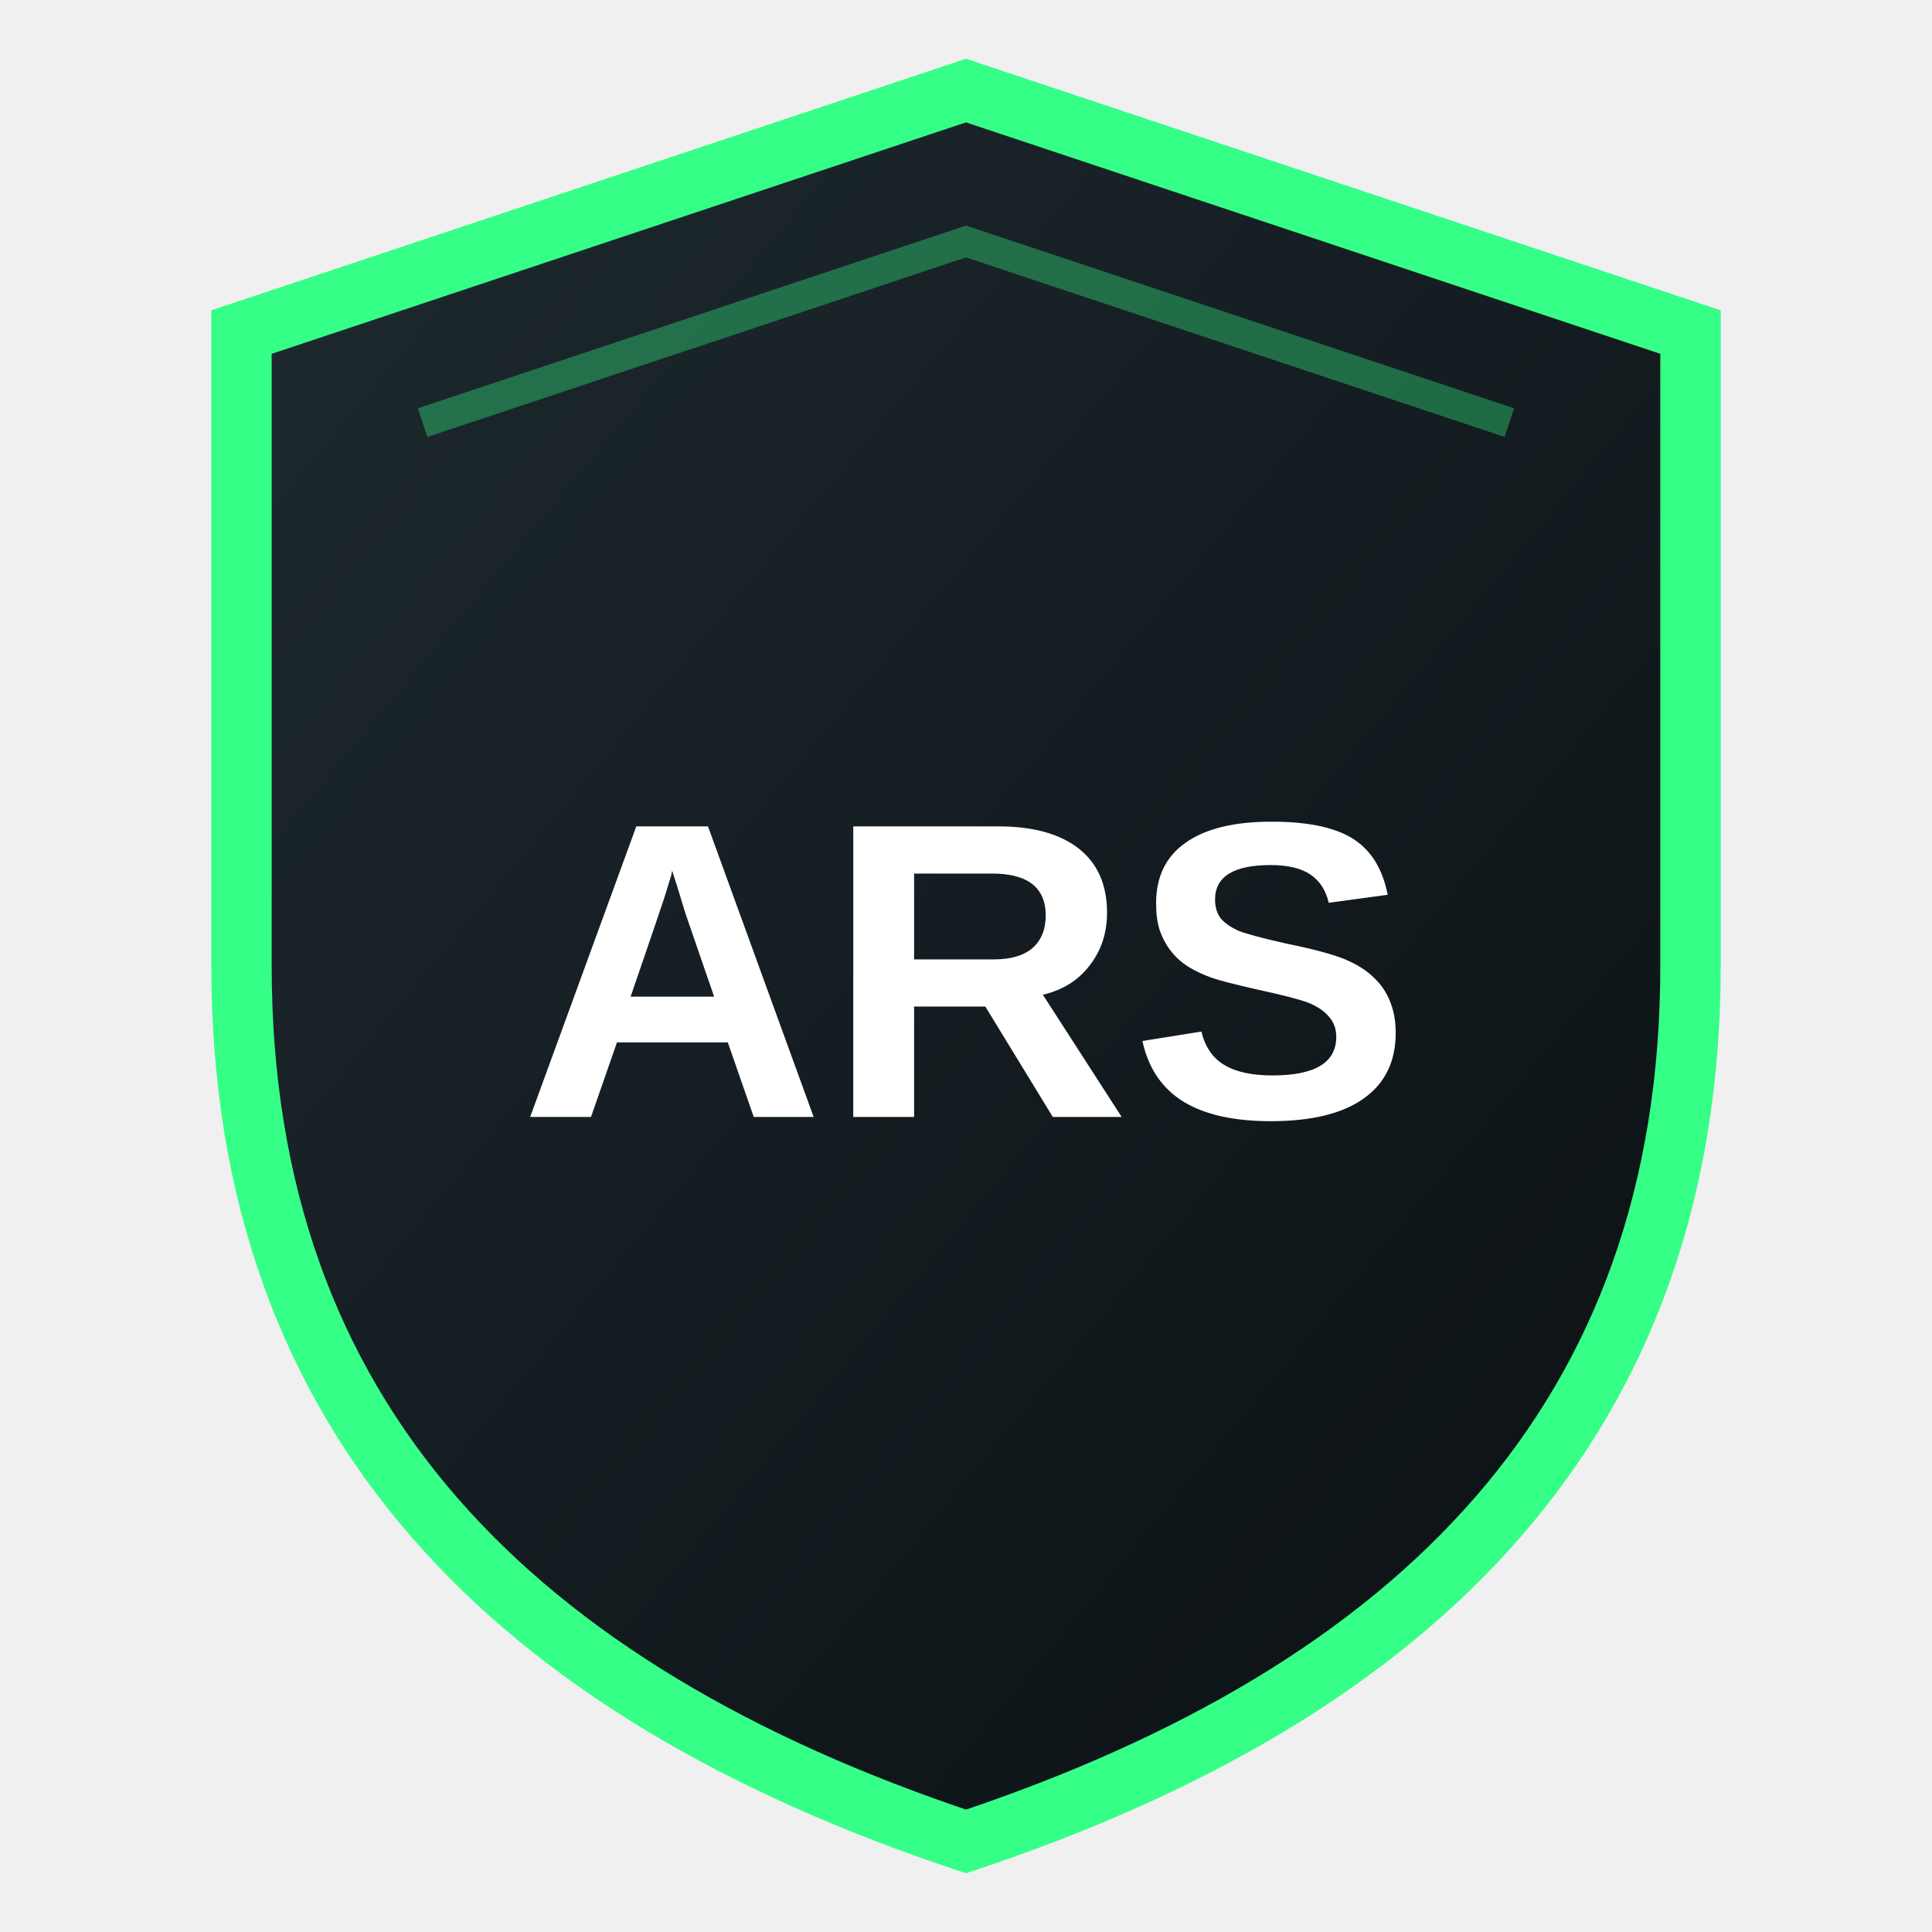
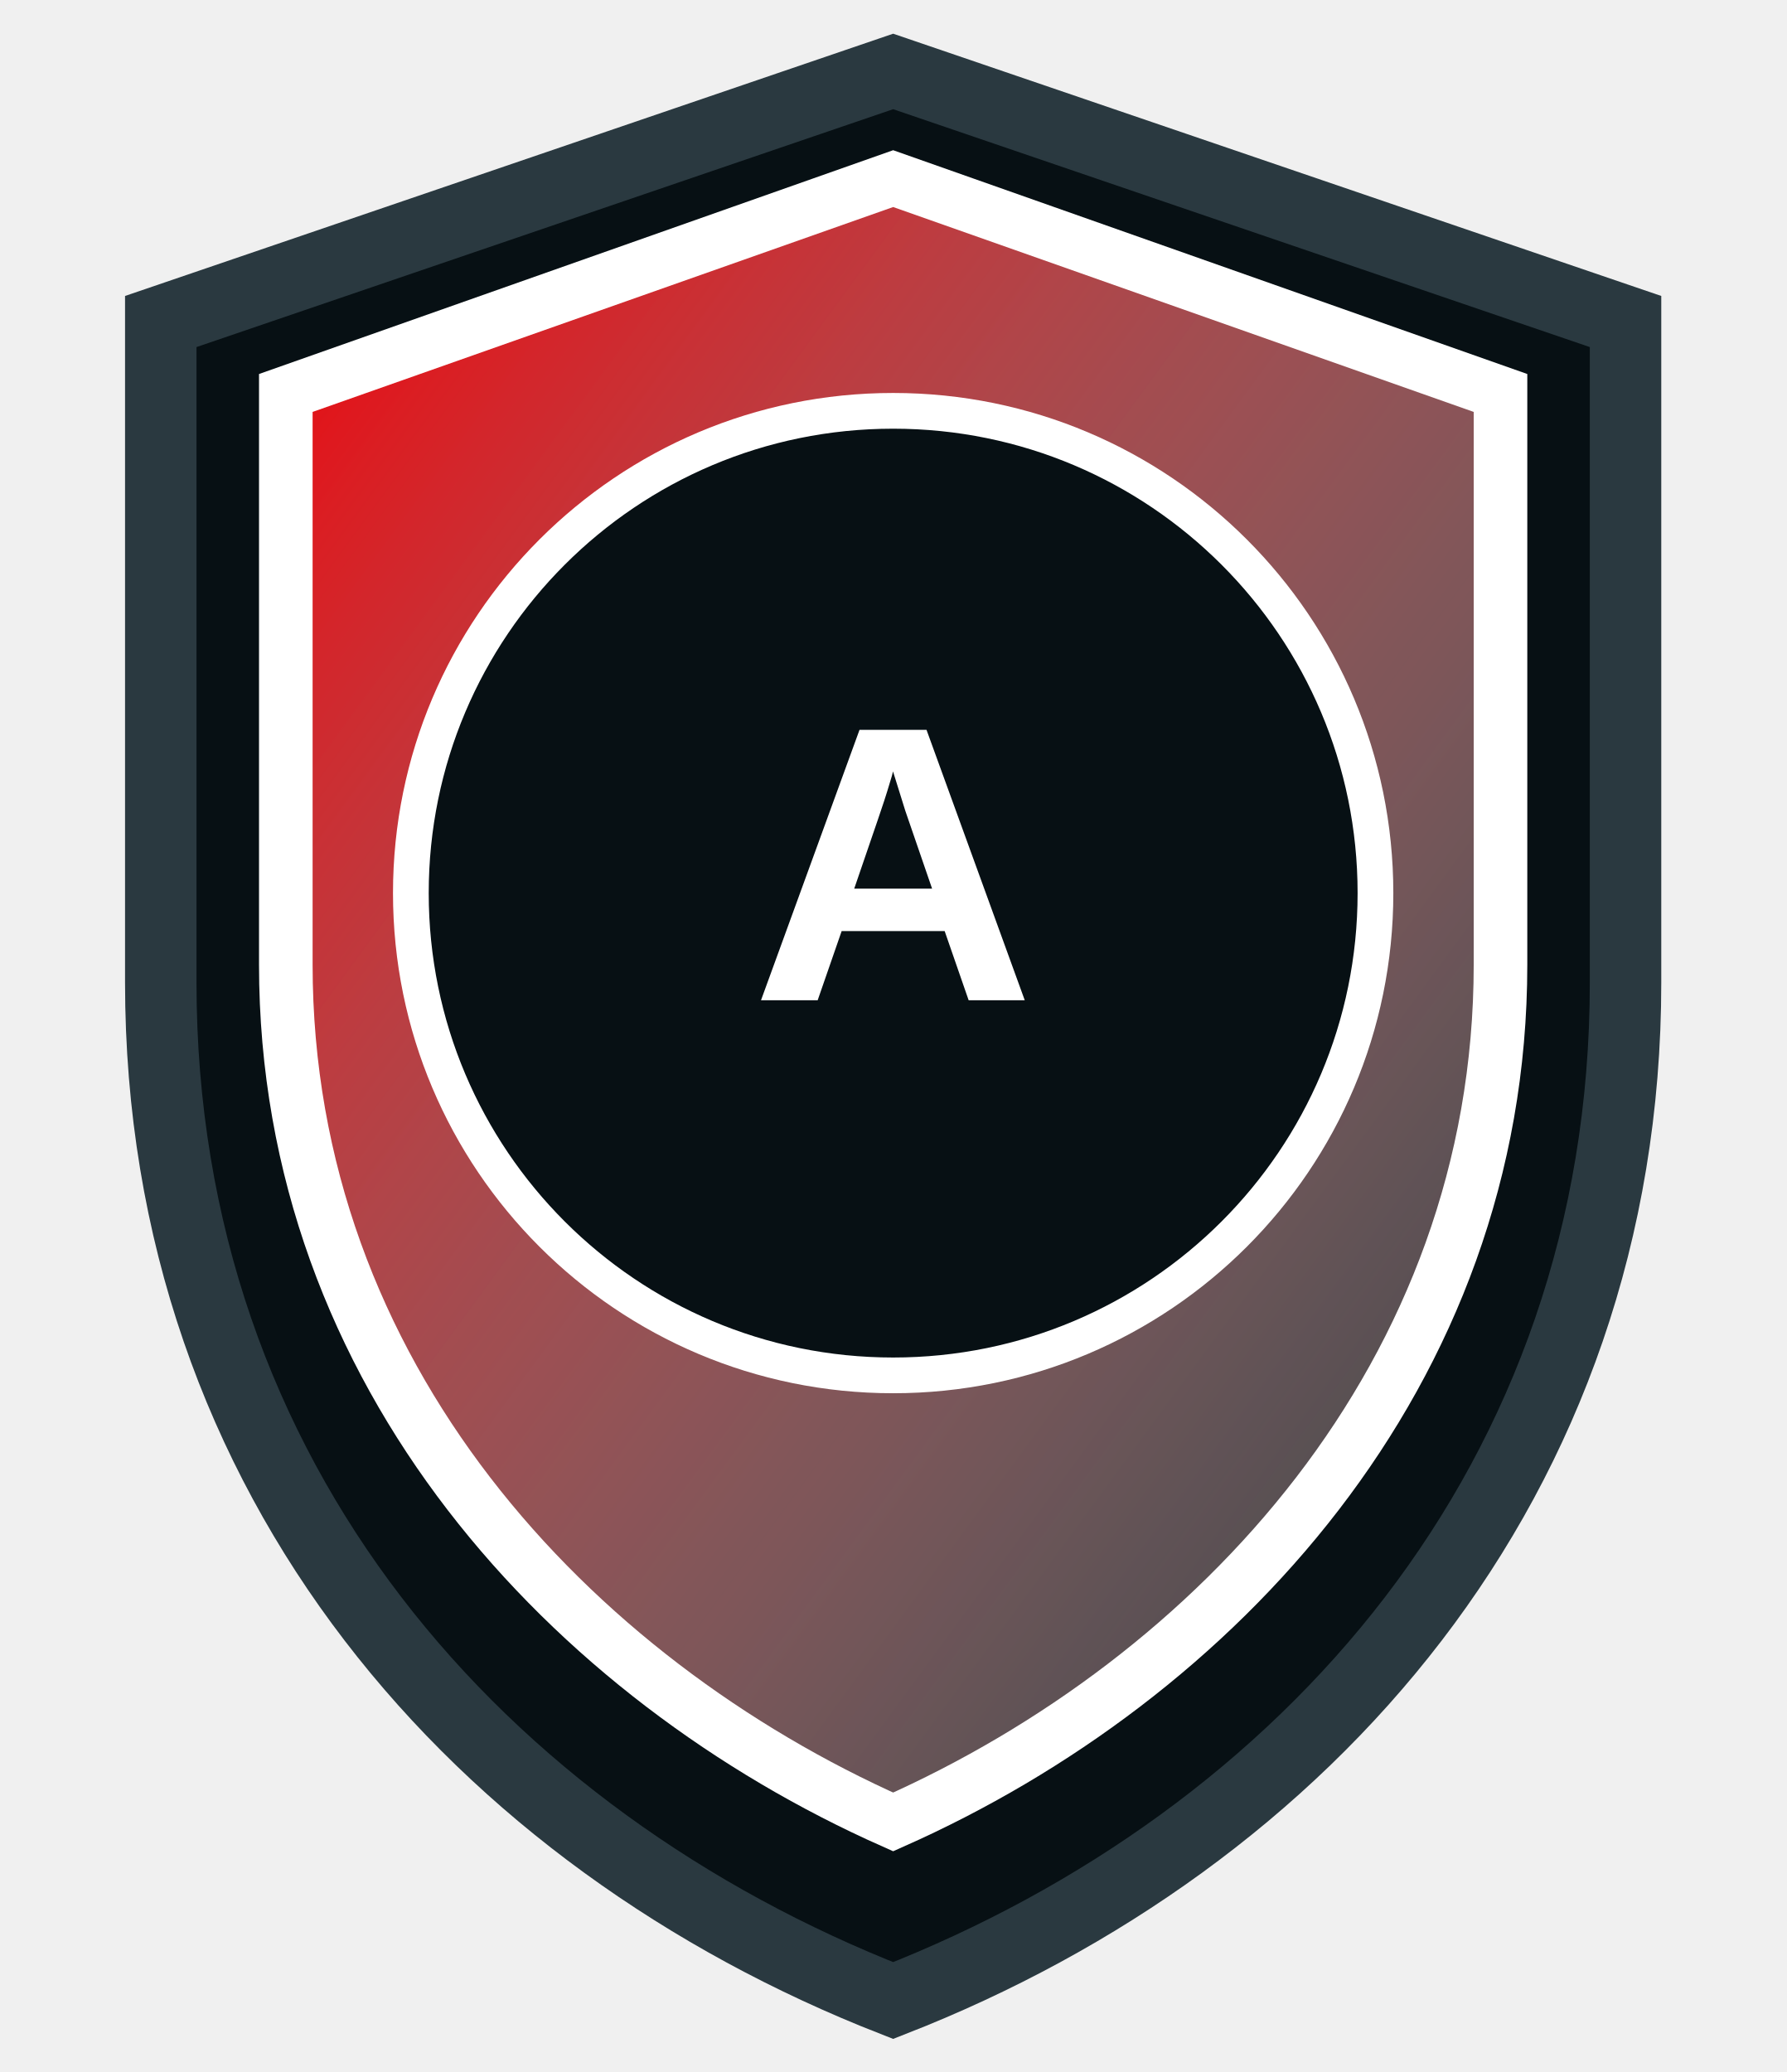
- <svg xmlns="http://www.w3.org/2000/svg" viewBox="0 0 64 64" role="img" aria-label="Arsenal">
+ <svg xmlns="http://www.w3.org/2000/svg" viewBox="0 0 100 116" role="img" aria-label="ARS">
  <defs>
    <linearGradient id="g" x1="0" y1="0" x2="1" y2="1">
-       <stop offset="0" stop-color="#1e2a30" />
-       <stop offset="1" stop-color="#0a0f12" />
+       <stop offset="0" stop-color="#EF0107" />
+       <stop offset="1" stop-color="#FFFFFF" stop-opacity=".18" />
    </linearGradient>
  </defs>
-   <path d="M32 3 56 11v21c0 15-9 24-24 29C17 56 8 47 8 32V11z" fill="url(#g)" stroke="#35ff87" stroke-width="2" />
-   <path d="M14 14 32 8l18 6" fill="none" stroke="#35ff87" stroke-opacity=".35" />
-   <text x="32" y="37" text-anchor="middle" fill="#fff" font-family="Arial,sans-serif" font-size="14" font-weight="800">ARS</text>
+   <path d="M50 4 L91 18 V55 C91 83 73 103 50 112 C27 103 9 83 9 55 V18 Z" fill="#071014" stroke="#2A3940" stroke-width="4" />
+   <path d="M50 10 L84 22 V54 C84 77 68 94 50 102 C32 94 16 77 16 54 V22 Z" fill="url(#g)" stroke="#FFFFFF" stroke-width="3" />
+   <circle cx="50" cy="50" r="27" fill="#071014" stroke="#FFFFFF" stroke-width="2" />
+   <text x="50" y="56" text-anchor="middle" font-family="Arial, sans-serif" font-size="22" font-weight="800" fill="#FFFFFF">A</text>
</svg>
